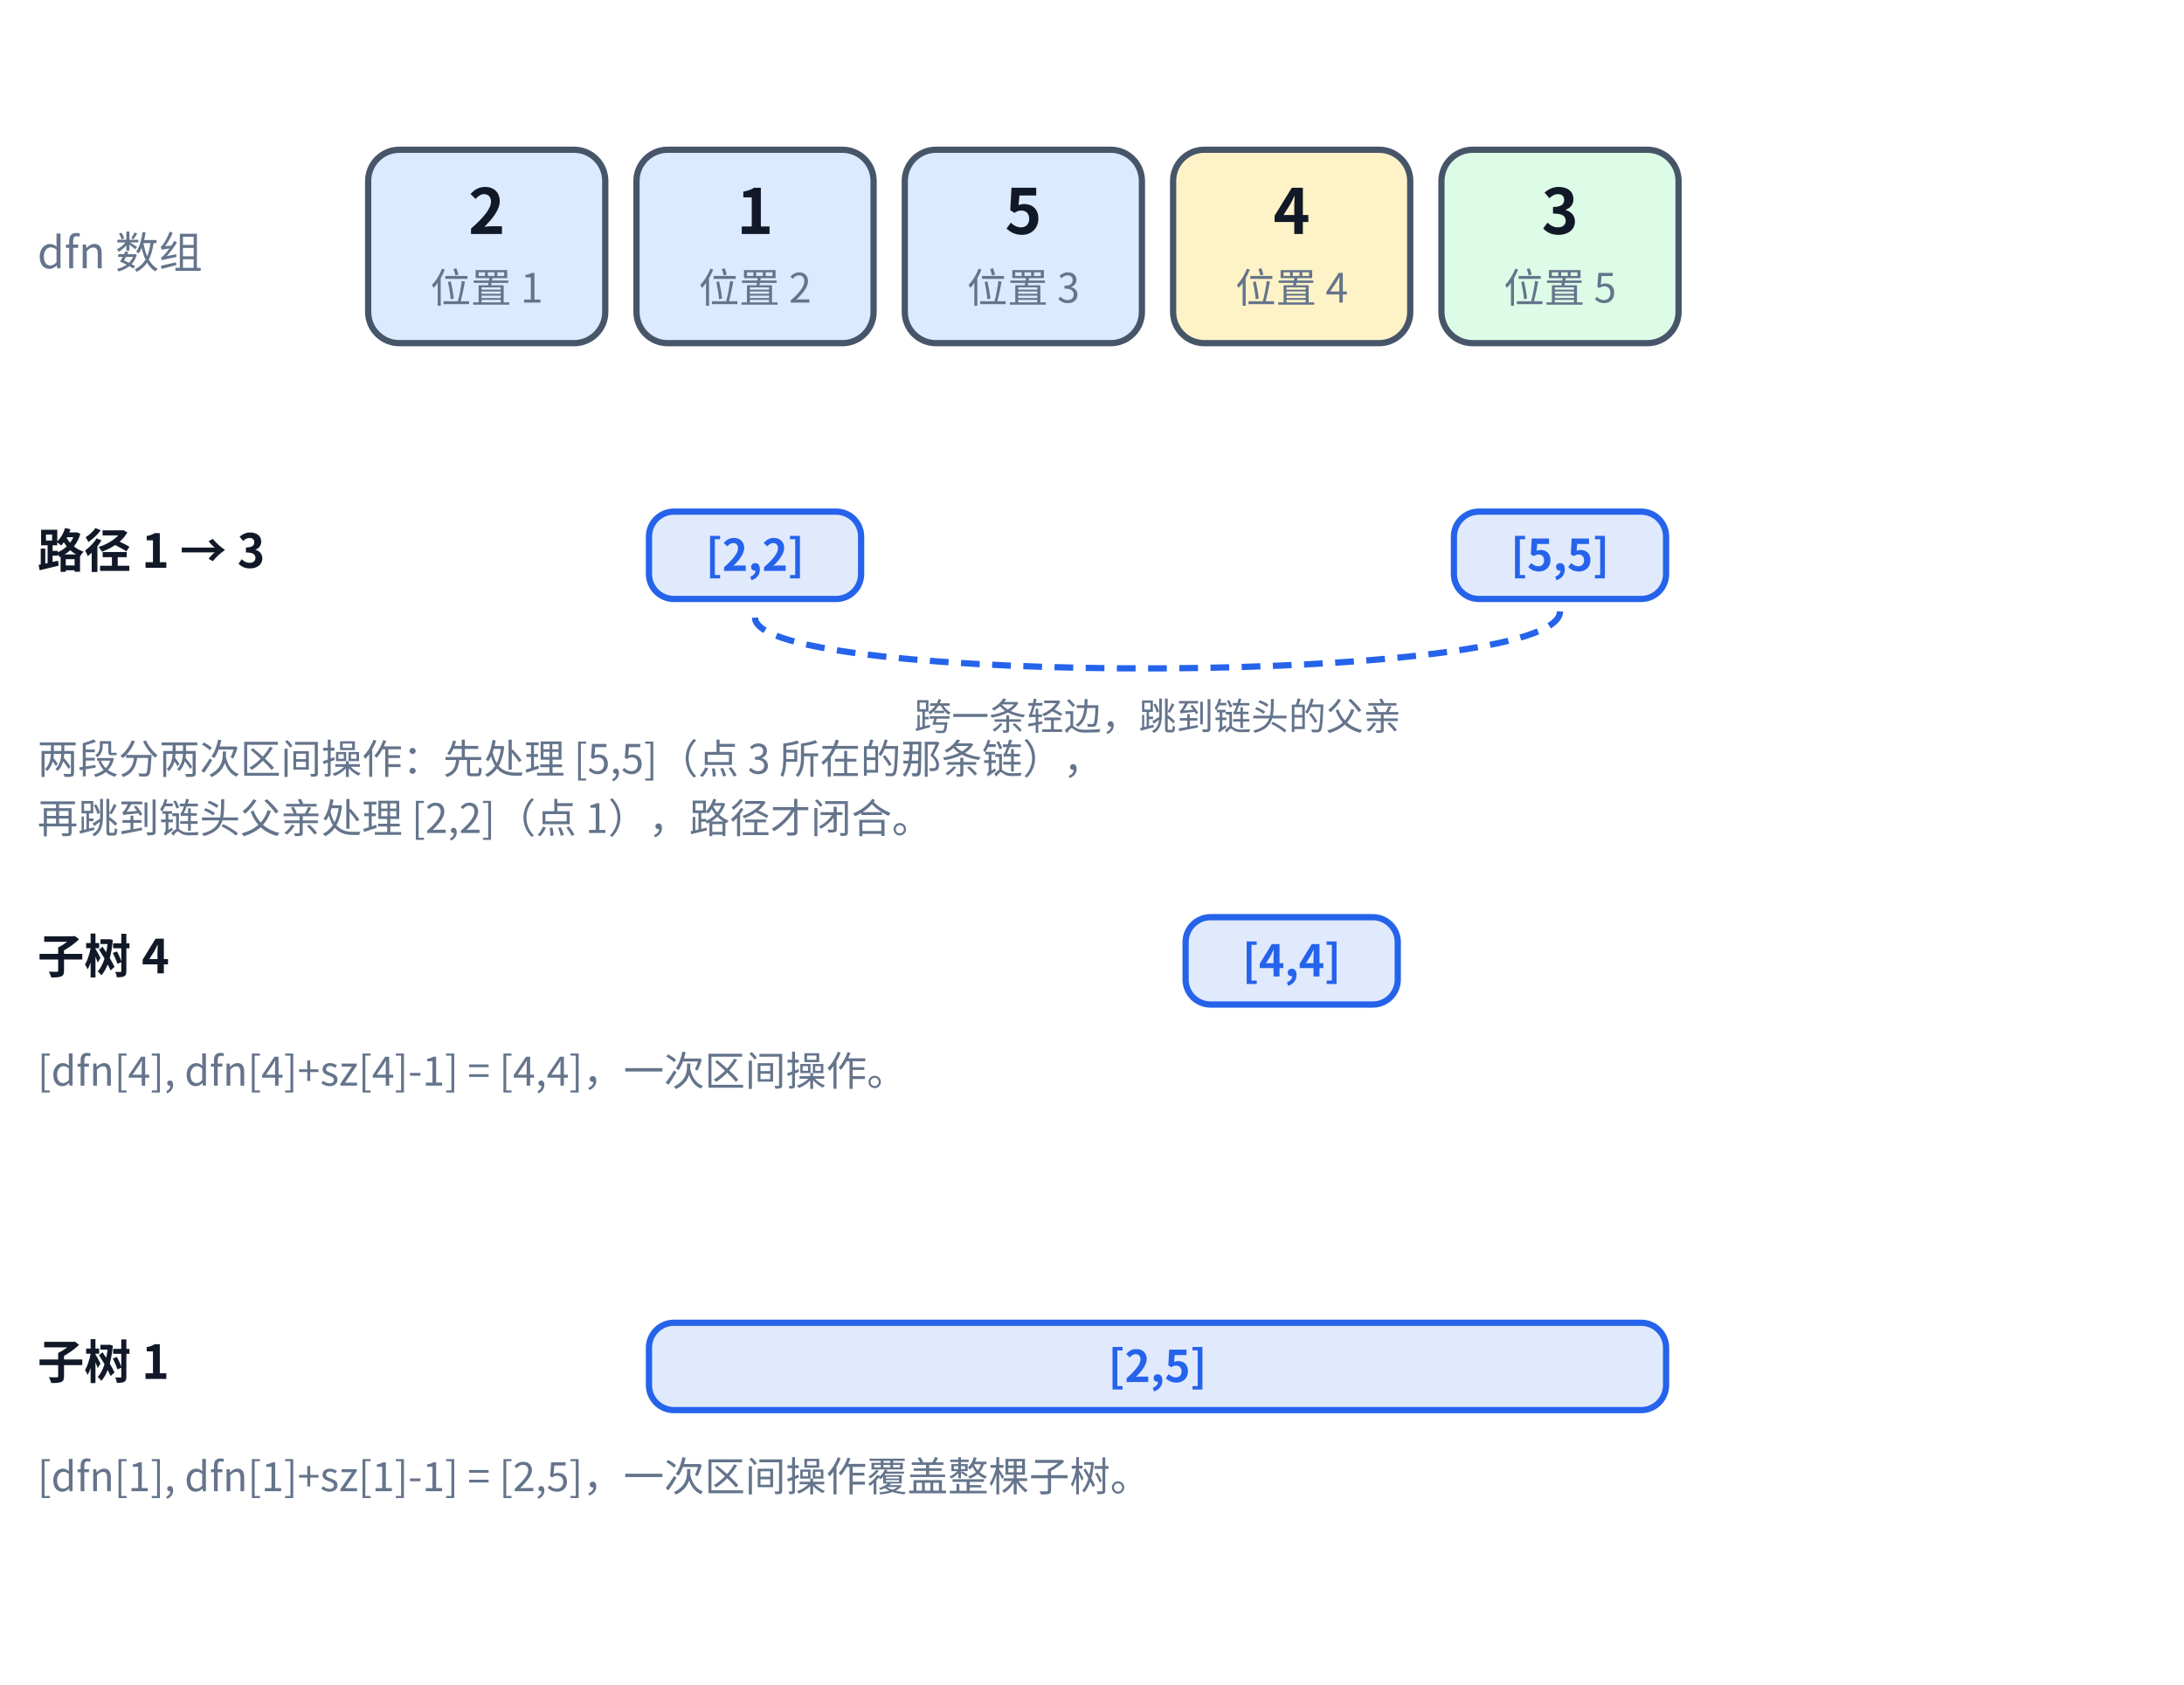
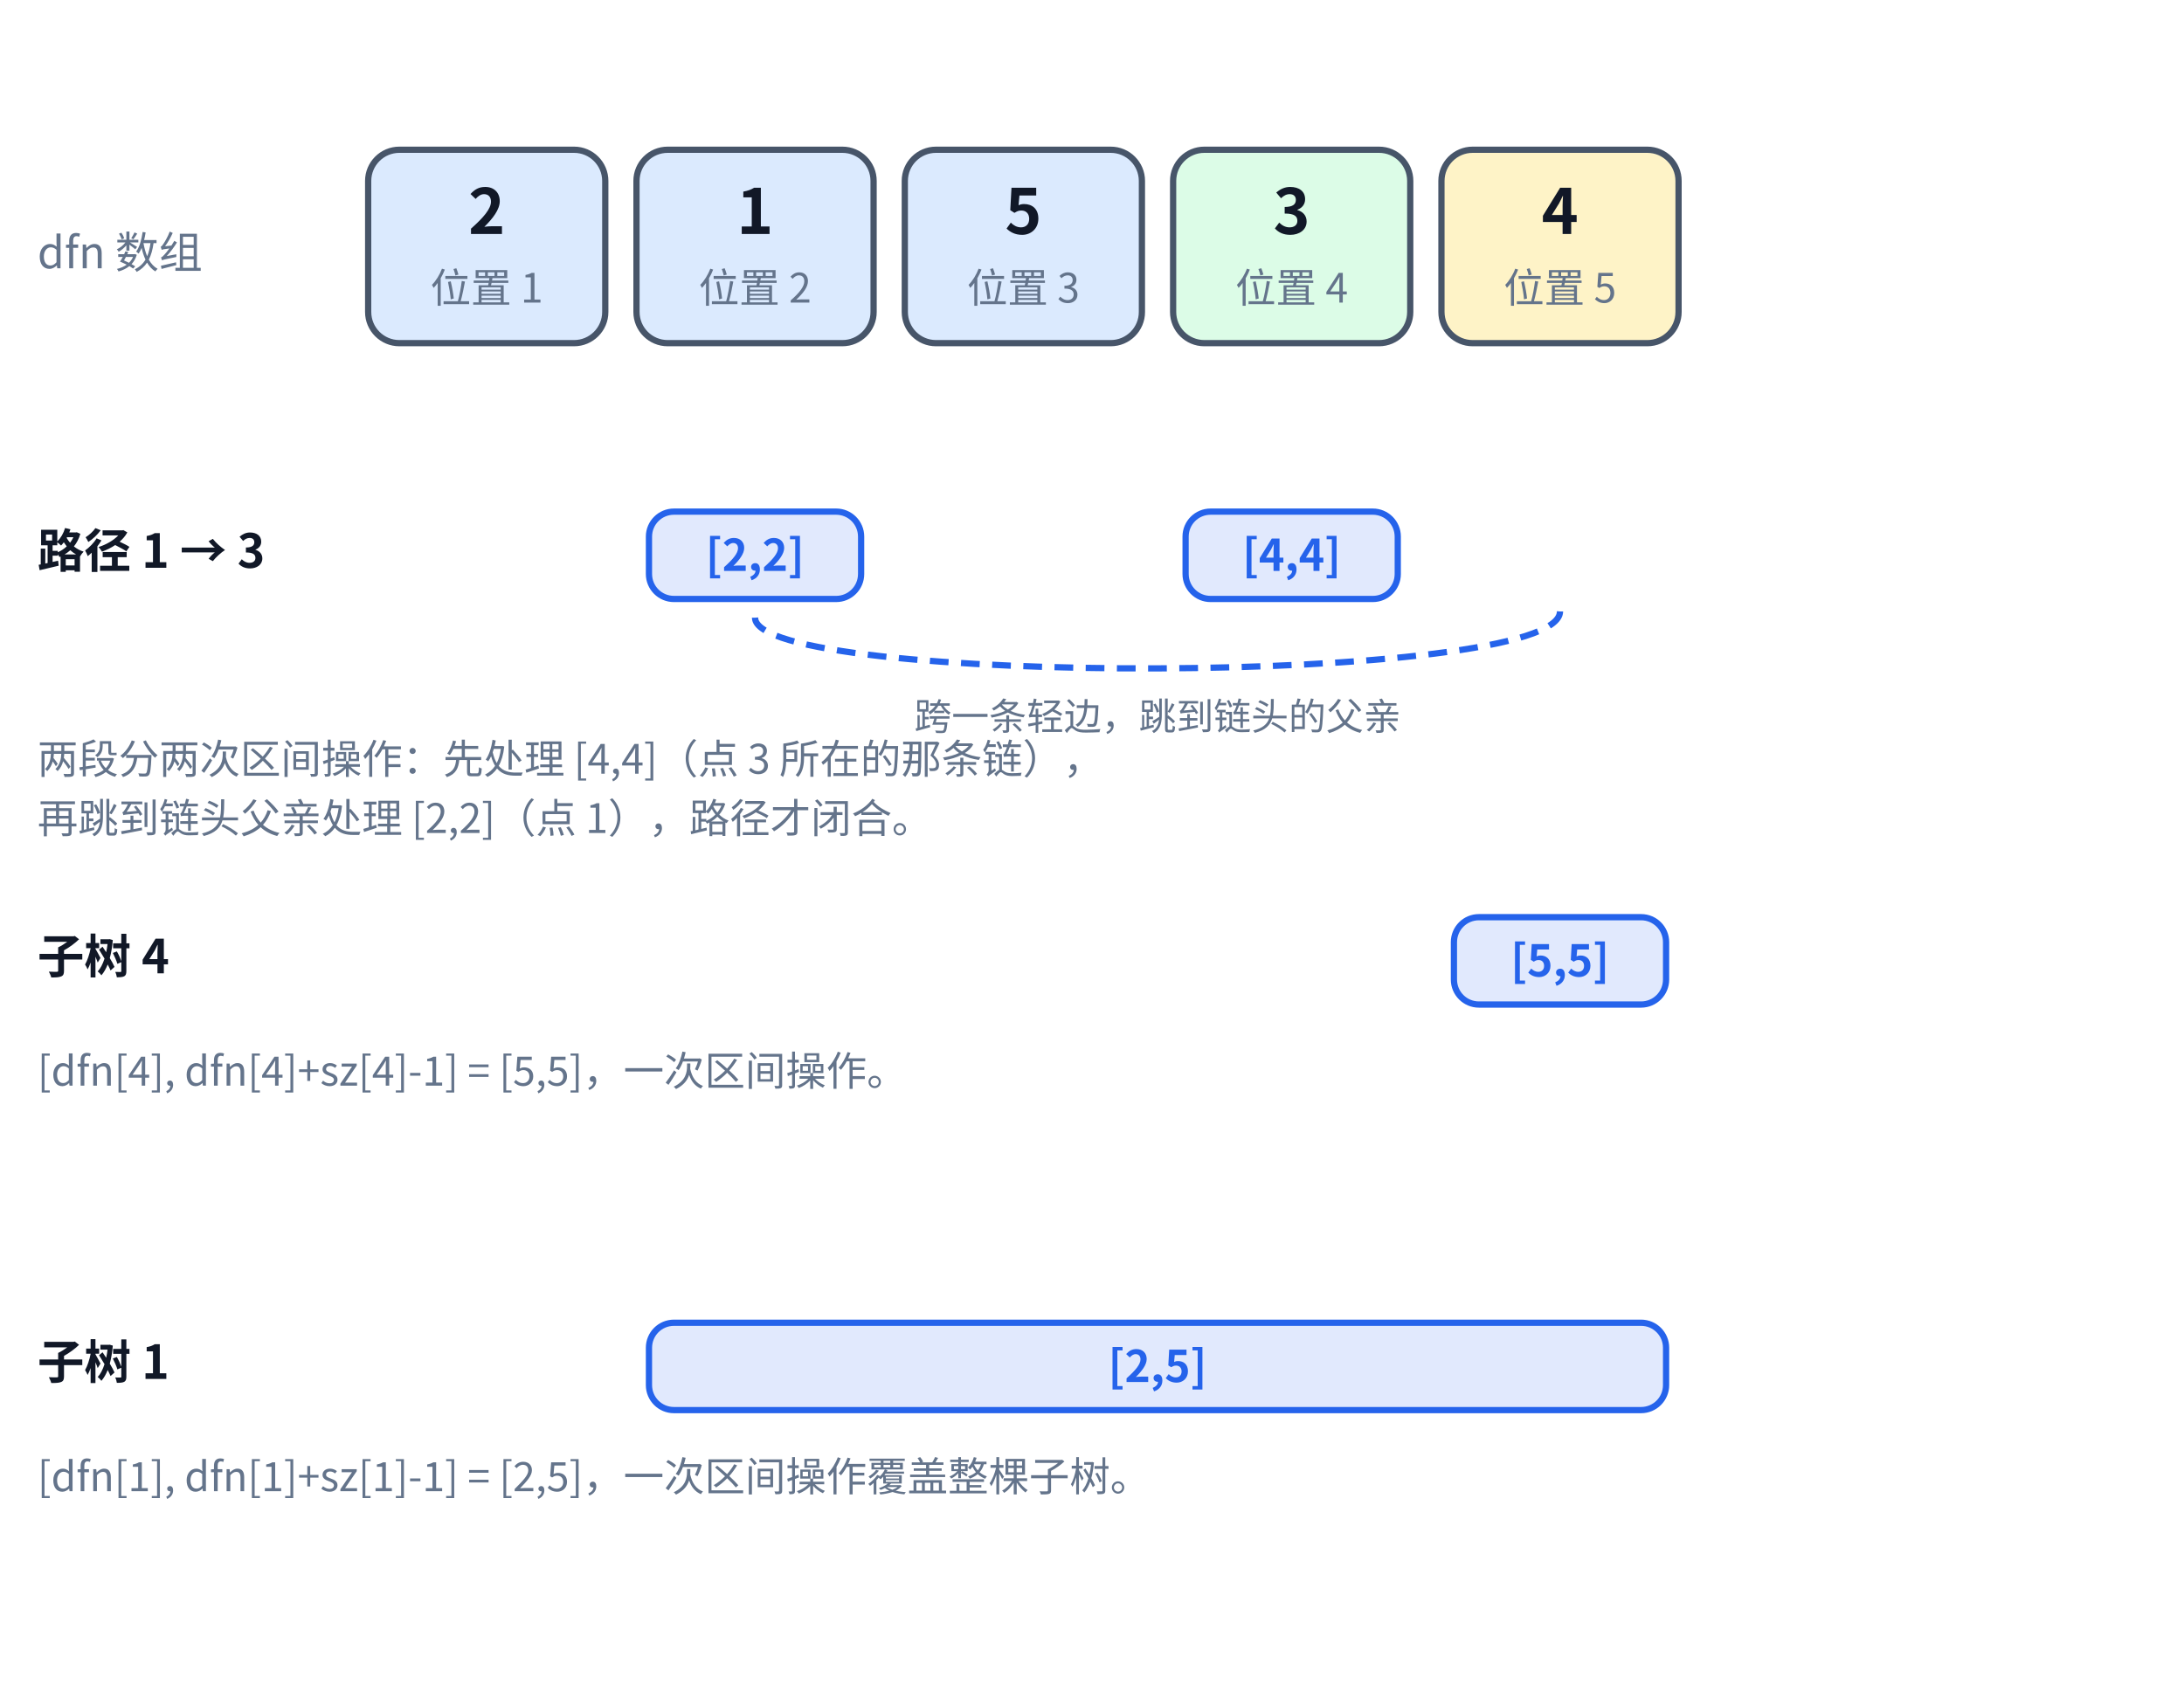
<svg xmlns="http://www.w3.org/2000/svg" width="700" height="540" viewBox="0 0 700 540" role="img" aria-labelledby="title desc">
  <rect x="118" y="48" width="76" height="62" rx="10" fill="#dbeafe" stroke="#475569" stroke-width="2" />
  <text x="156.0" y="75" text-anchor="middle" font-family="system-ui, &quot;Noto Sans CJK SC&quot;, sans-serif" font-size="20" font-weight="600" fill="#111827">2</text>
  <text x="156.0" y="97" text-anchor="middle" font-family="system-ui, &quot;Noto Sans CJK SC&quot;, sans-serif" font-size="13" fill="#64748b">位置 1</text>
  <rect x="204" y="48" width="76" height="62" rx="10" fill="#dbeafe" stroke="#475569" stroke-width="2" />
  <text x="242.0" y="75" text-anchor="middle" font-family="system-ui, &quot;Noto Sans CJK SC&quot;, sans-serif" font-size="20" font-weight="600" fill="#111827">1</text>
  <text x="242.0" y="97" text-anchor="middle" font-family="system-ui, &quot;Noto Sans CJK SC&quot;, sans-serif" font-size="13" fill="#64748b">位置 2</text>
  <rect x="290" y="48" width="76" height="62" rx="10" fill="#dbeafe" stroke="#475569" stroke-width="2" />
  <text x="328.0" y="75" text-anchor="middle" font-family="system-ui, &quot;Noto Sans CJK SC&quot;, sans-serif" font-size="20" font-weight="600" fill="#111827">5</text>
  <text x="328.0" y="97" text-anchor="middle" font-family="system-ui, &quot;Noto Sans CJK SC&quot;, sans-serif" font-size="13" fill="#64748b">位置 3</text>
-   <rect x="376" y="48" width="76" height="62" rx="10" fill="#fef3c7" stroke="#475569" stroke-width="2" />
-   <text x="414.0" y="75" text-anchor="middle" font-family="system-ui, &quot;Noto Sans CJK SC&quot;, sans-serif" font-size="20" font-weight="600" fill="#111827">4</text>
+   <rect x="376" y="48" width="76" height="62" rx="10" fill="#dcfce7" stroke="#475569" stroke-width="2" />
+   <text x="414.0" y="75" text-anchor="middle" font-family="system-ui, &quot;Noto Sans CJK SC&quot;, sans-serif" font-size="20" font-weight="600" fill="#111827">3</text>
  <text x="414.0" y="97" text-anchor="middle" font-family="system-ui, &quot;Noto Sans CJK SC&quot;, sans-serif" font-size="13" fill="#64748b">位置 4</text>
-   <rect x="462" y="48" width="76" height="62" rx="10" fill="#dcfce7" stroke="#475569" stroke-width="2" />
-   <text x="500.0" y="75" text-anchor="middle" font-family="system-ui, &quot;Noto Sans CJK SC&quot;, sans-serif" font-size="20" font-weight="600" fill="#111827">3</text>
+   <rect x="462" y="48" width="76" height="62" rx="10" fill="#fef3c7" stroke="#475569" stroke-width="2" />
+   <text x="500.0" y="75" text-anchor="middle" font-family="system-ui, &quot;Noto Sans CJK SC&quot;, sans-serif" font-size="20" font-weight="600" fill="#111827">4</text>
  <text x="500.0" y="97" text-anchor="middle" font-family="system-ui, &quot;Noto Sans CJK SC&quot;, sans-serif" font-size="13" fill="#64748b">位置 5</text>
  <text x="12" y="86" text-anchor="start" font-family="system-ui, &quot;Noto Sans CJK SC&quot;, sans-serif" font-size="14" fill="#64748b">dfn 数组</text>
  <text x="12" y="182" text-anchor="start" font-family="system-ui, &quot;Noto Sans CJK SC&quot;, sans-serif" font-size="15" font-weight="600" fill="#111827">路径 1 → 3</text>
  <rect x="208" y="164" width="68" height="28" rx="8" fill="#2563eb" fill-opacity="0.14" stroke="#2563eb" stroke-width="2" />
  <text x="242.0" y="183" text-anchor="middle" font-family="system-ui, &quot;Noto Sans CJK SC&quot;, sans-serif" font-size="14" font-weight="600" fill="#2563eb">[2,2]</text>
-   <rect x="466" y="164" width="68" height="28" rx="8" fill="#2563eb" fill-opacity="0.14" stroke="#2563eb" stroke-width="2" />
-   <text x="500.0" y="183" text-anchor="middle" font-family="system-ui, &quot;Noto Sans CJK SC&quot;, sans-serif" font-size="14" font-weight="600" fill="#2563eb">[5,5]</text>
+   <rect x="380" y="164" width="68" height="28" rx="8" fill="#2563eb" fill-opacity="0.14" stroke="#2563eb" stroke-width="2" />
+   <text x="414.0" y="183" text-anchor="middle" font-family="system-ui, &quot;Noto Sans CJK SC&quot;, sans-serif" font-size="14" font-weight="600" fill="#2563eb">[4,4]</text>
  <path d="M500.0 196 C 500.0 220, 242.0 220, 242.0 198" fill="none" stroke="#2563eb" stroke-width="2" stroke-dasharray="6 4" />
  <text x="371.0" y="234" text-anchor="middle" font-family="system-ui, &quot;Noto Sans CJK SC&quot;, sans-serif" font-size="12" fill="#64748b">跨一条轻边，跳到链头的父亲</text>
-   <text x="12" y="248" text-anchor="start" font-family="system-ui, &quot;Noto Sans CJK SC&quot;, sans-serif" font-size="13" fill="#64748b">两段分两次区间操作：先处理 [5,5]（点 3 所在的那条链），</text>
+   <text x="12" y="248" text-anchor="start" font-family="system-ui, &quot;Noto Sans CJK SC&quot;, sans-serif" font-size="13" fill="#64748b">两段分两次区间操作：先处理 [4,4]（点 3 所在的那条链），</text>
  <text x="12" y="267" text-anchor="start" font-family="system-ui, &quot;Noto Sans CJK SC&quot;, sans-serif" font-size="13" fill="#64748b">再跳到链头父亲处理 [2,2]（点 1），路径才闭合。</text>
  <text x="12" y="312" text-anchor="start" font-family="system-ui, &quot;Noto Sans CJK SC&quot;, sans-serif" font-size="15" font-weight="600" fill="#111827">子树 4</text>
-   <rect x="380" y="294" width="68" height="28" rx="8" fill="#2563eb" fill-opacity="0.14" stroke="#2563eb" stroke-width="2" />
-   <text x="414.0" y="313" text-anchor="middle" font-family="system-ui, &quot;Noto Sans CJK SC&quot;, sans-serif" font-size="14" font-weight="600" fill="#2563eb">[4,4]</text>
-   <text x="12" y="348" text-anchor="start" font-family="system-ui, &quot;Noto Sans CJK SC&quot;, sans-serif" font-size="13" fill="#64748b">[dfn[4], dfn[4]+sz[4]-1] = [4,4]，一次区间操作。</text>
+   <rect x="466" y="294" width="68" height="28" rx="8" fill="#2563eb" fill-opacity="0.14" stroke="#2563eb" stroke-width="2" />
+   <text x="500.0" y="313" text-anchor="middle" font-family="system-ui, &quot;Noto Sans CJK SC&quot;, sans-serif" font-size="14" font-weight="600" fill="#2563eb">[5,5]</text>
+   <text x="12" y="348" text-anchor="start" font-family="system-ui, &quot;Noto Sans CJK SC&quot;, sans-serif" font-size="13" fill="#64748b">[dfn[4], dfn[4]+sz[4]-1] = [5,5]，一次区间操作。</text>
  <text x="12" y="442" text-anchor="start" font-family="system-ui, &quot;Noto Sans CJK SC&quot;, sans-serif" font-size="15" font-weight="600" fill="#111827">子树 1</text>
  <rect x="208" y="424" width="326" height="28" rx="8" fill="#2563eb" fill-opacity="0.14" stroke="#2563eb" stroke-width="2" />
  <text x="371.0" y="443" text-anchor="middle" font-family="system-ui, &quot;Noto Sans CJK SC&quot;, sans-serif" font-size="14" font-weight="600" fill="#2563eb">[2,5]</text>
  <text x="12" y="478" text-anchor="start" font-family="system-ui, &quot;Noto Sans CJK SC&quot;, sans-serif" font-size="13" fill="#64748b">[dfn[1], dfn[1]+sz[1]-1] = [2,5]，一次区间操作覆盖整棵子树。</text>
</svg>
